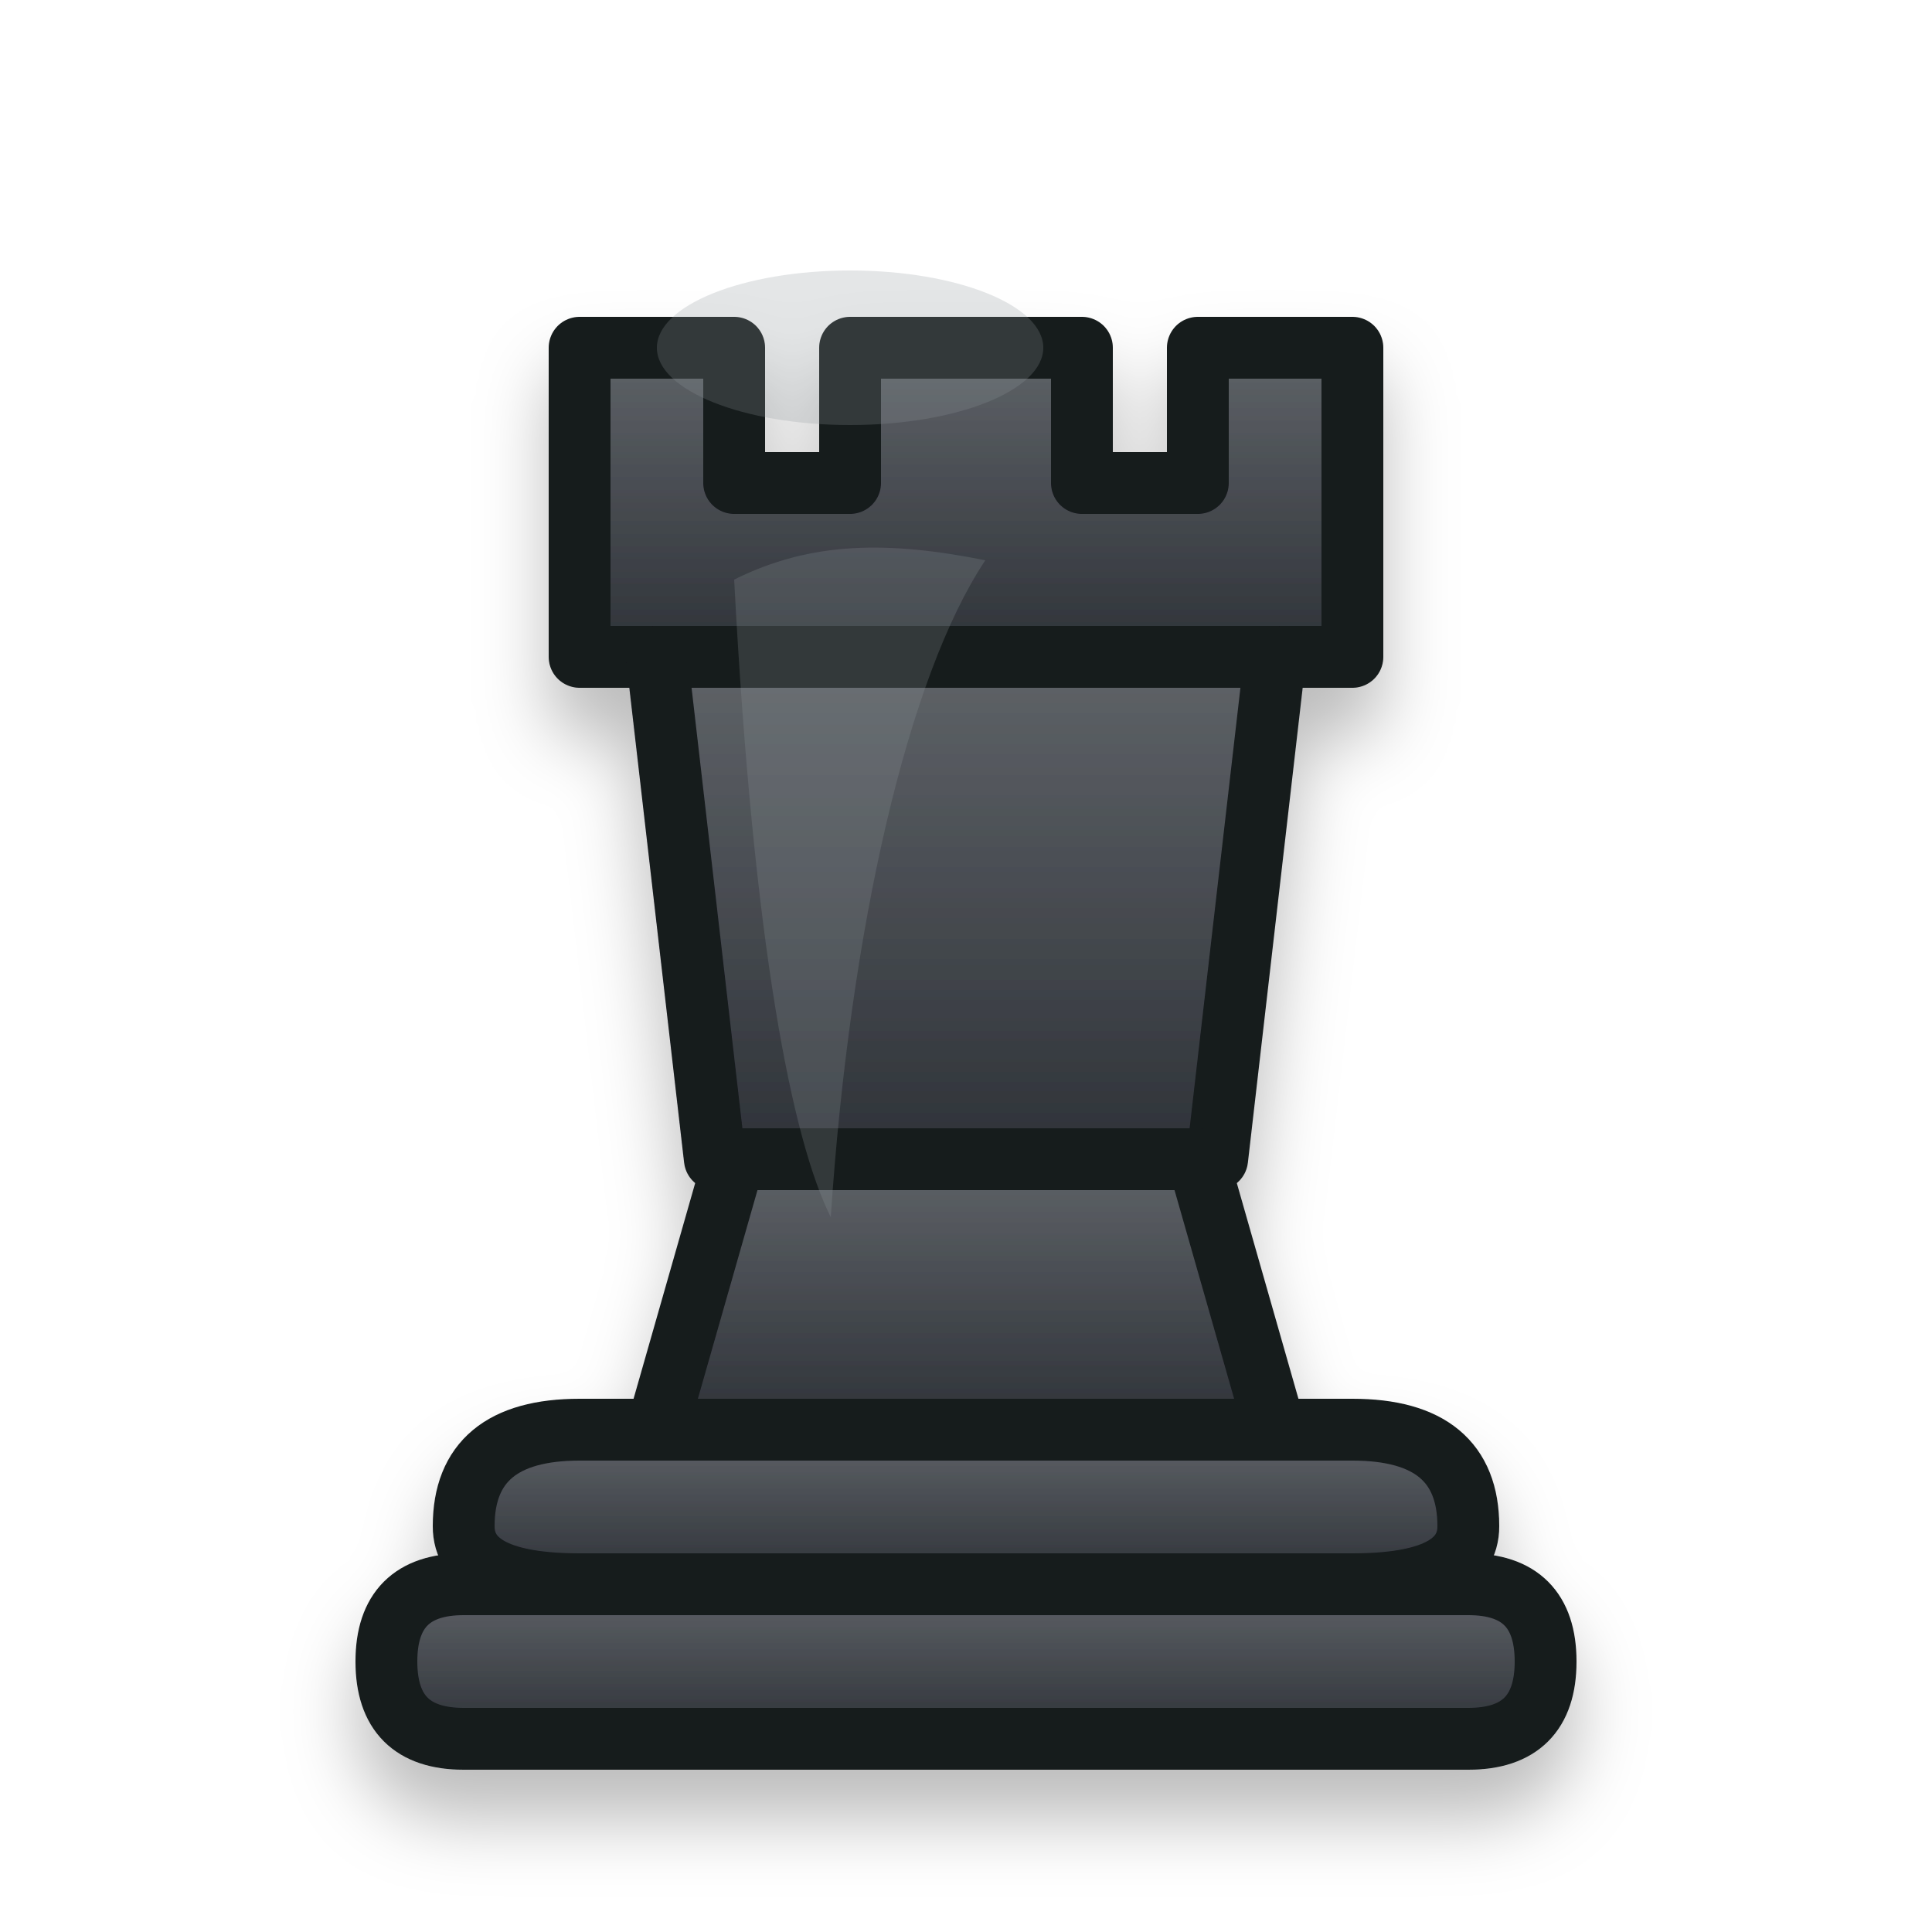
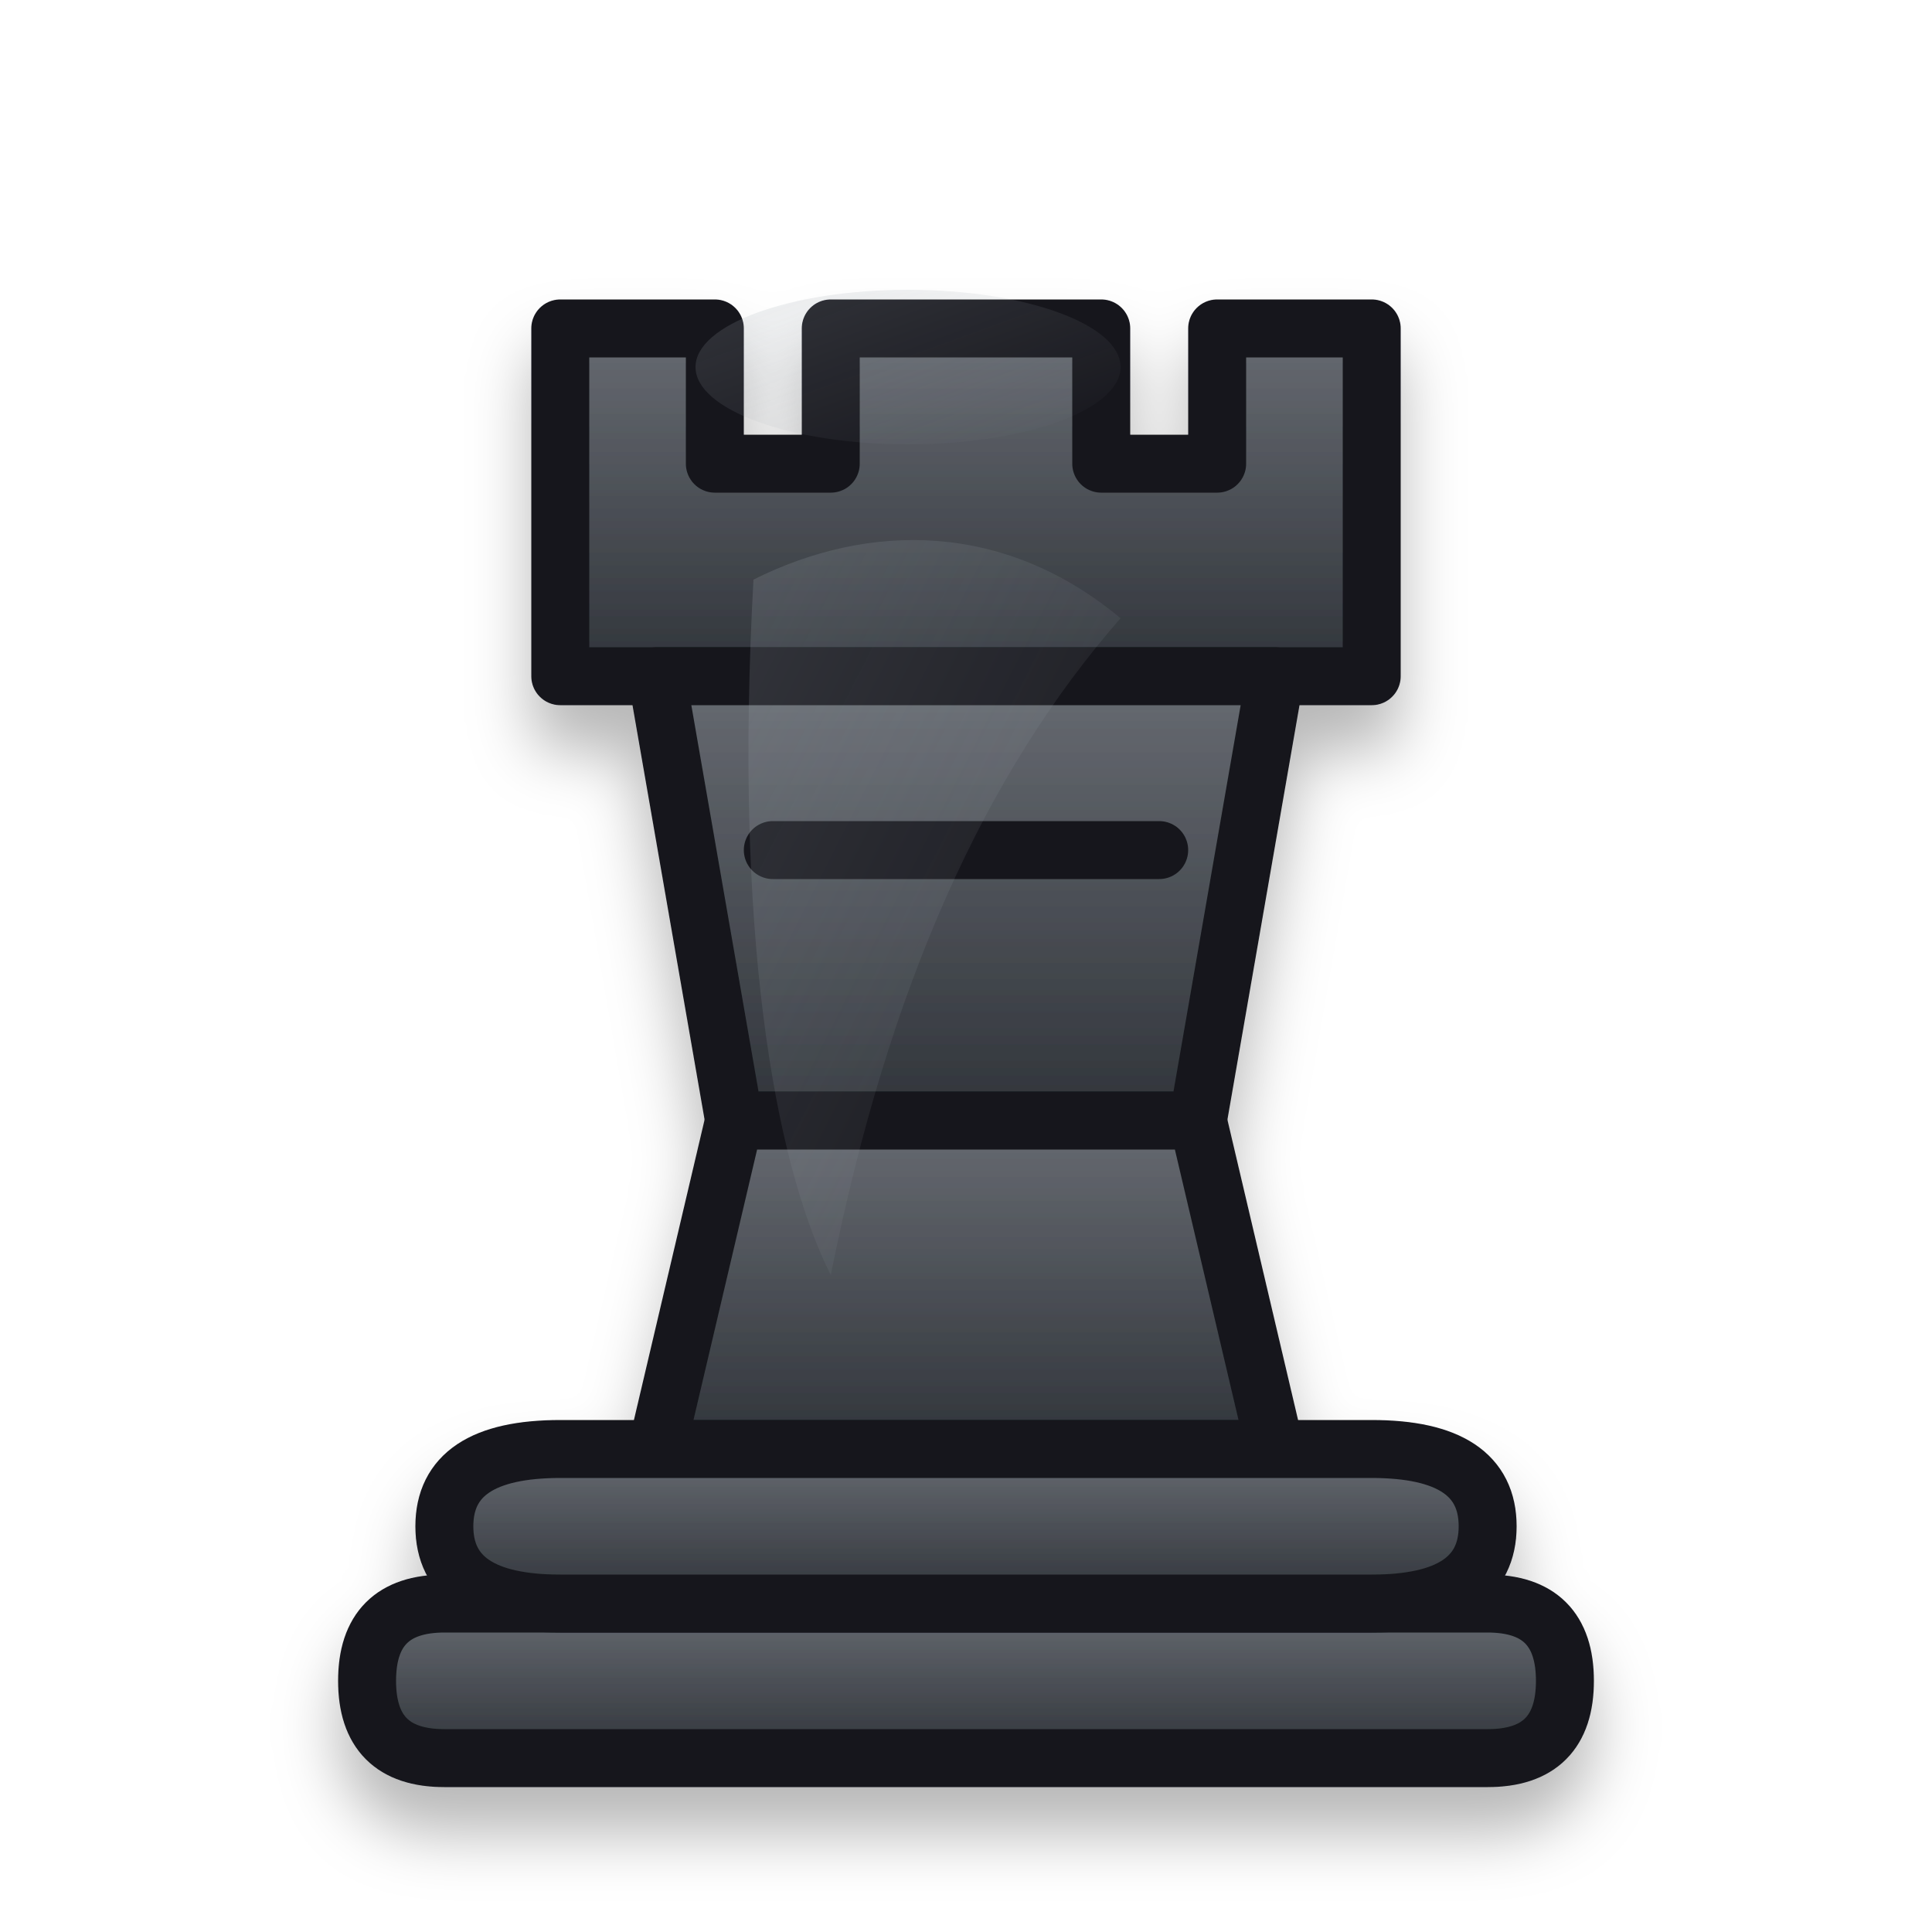
- <svg xmlns="http://www.w3.org/2000/svg" viewBox="0 0 100 100" role="img" aria-label="r">
+ <svg xmlns="http://www.w3.org/2000/svg" viewBox="0 0 100 100" aria-label="br">
  <defs>
    <linearGradient id="g" x1="0" y1="0" x2="0" y2="1">
-       <stop offset="0%" stop-color="#5f6368" />
-       <stop offset="100%" stop-color="#2e3238" />
+       <stop offset="0%" stop-color="#676b72" />
+       <stop offset="100%" stop-color="#30343a" />
    </linearGradient>
-     <filter id="shadow" x="-20%" y="-20%" width="140%" height="160%">
-       <feDropShadow dx="0" dy="2.6" stdDeviation="1.8" flood-color="rgba(0,0,0,.26)" />
+     <linearGradient id="g2" x1="0" y1="0" x2="1" y2="1">
+       <stop offset="0%" stop-color="#9fa7af" stop-opacity=".92" />
+       <stop offset="100%" stop-color="#9fa7af" stop-opacity="0" />
+     </linearGradient>
+     <filter id="s" x="-20%" y="-20%" width="140%" height="160%">
+       <feDropShadow dx="0" dy="2.4" stdDeviation="1.6" flood-color="rgba(0,0,0,.28)" />
    </filter>
  </defs>
-   <g filter="url(#shadow)" fill="url(#g)" stroke="#171a1e" stroke-width="3.2" stroke-linecap="round" stroke-linejoin="round">
-     <path d="M30 18 H38 V25 H44 V18 H56 V25 H62 V18 H70 V34 H30 Z" />
-     <path d="M34 34 H66 L63 60 H37 Z" />
-     <path d="M38 60 H62 L66 74 H34 Z" />
-     <path d="M24 82 H76 Q80 82 80 86 Q80 90 76 90 H24 Q20 90 20 86 Q20 82 24 82 Z" />
-     <path d="M30 74 H70 Q76 74 76 79 Q76 82 70 82 H30 Q24 82 24 79 Q24 74 30 74 Z" />
+   <g filter="url(#s)" fill="url(#g)" stroke="#16181c" stroke-width="3" stroke-linecap="round" stroke-linejoin="round">
+     <path d="M29 17 H37 V24 H43 V17 H57 V24 H63 V17 H71 V35 H29 Z" />
+     <path d="M34 35 H66 L62 58 H38 Z" />
+     <path d="M38 58 H62 L66 75 H34 Z" />
+     <path d="M40 44 H60" fill="none" />
+     <path d="M23 83 H77 Q81 83 81 87 Q81 91 77 91 H23 Q19 91 19 87 Q19 83 23 83 Z" />
+     <path d="M29 75 H71 Q77 75 77 79 Q77 83 71 83 H29 Q23 83 23 79 Q23 75 29 75 Z" />
  </g>
-   <g opacity="0.24" fill="#8f969c">
-     <ellipse cx="44" cy="18" rx="10" ry="4" />
-     <path d="M38 30 C42 28,46 28,51 29 C47 35,44 48,43 63 C41 59,39 49,38 30 Z" />
+   <g opacity=".23" fill="url(#g2)">
+     <ellipse cx="47" cy="19" rx="11" ry="4" />
+     <path d="M39 30 C45 27,52 27,58 32 C51 40,46 51,43 66 C40 60,38 48,39 30Z" />
  </g>
</svg>
